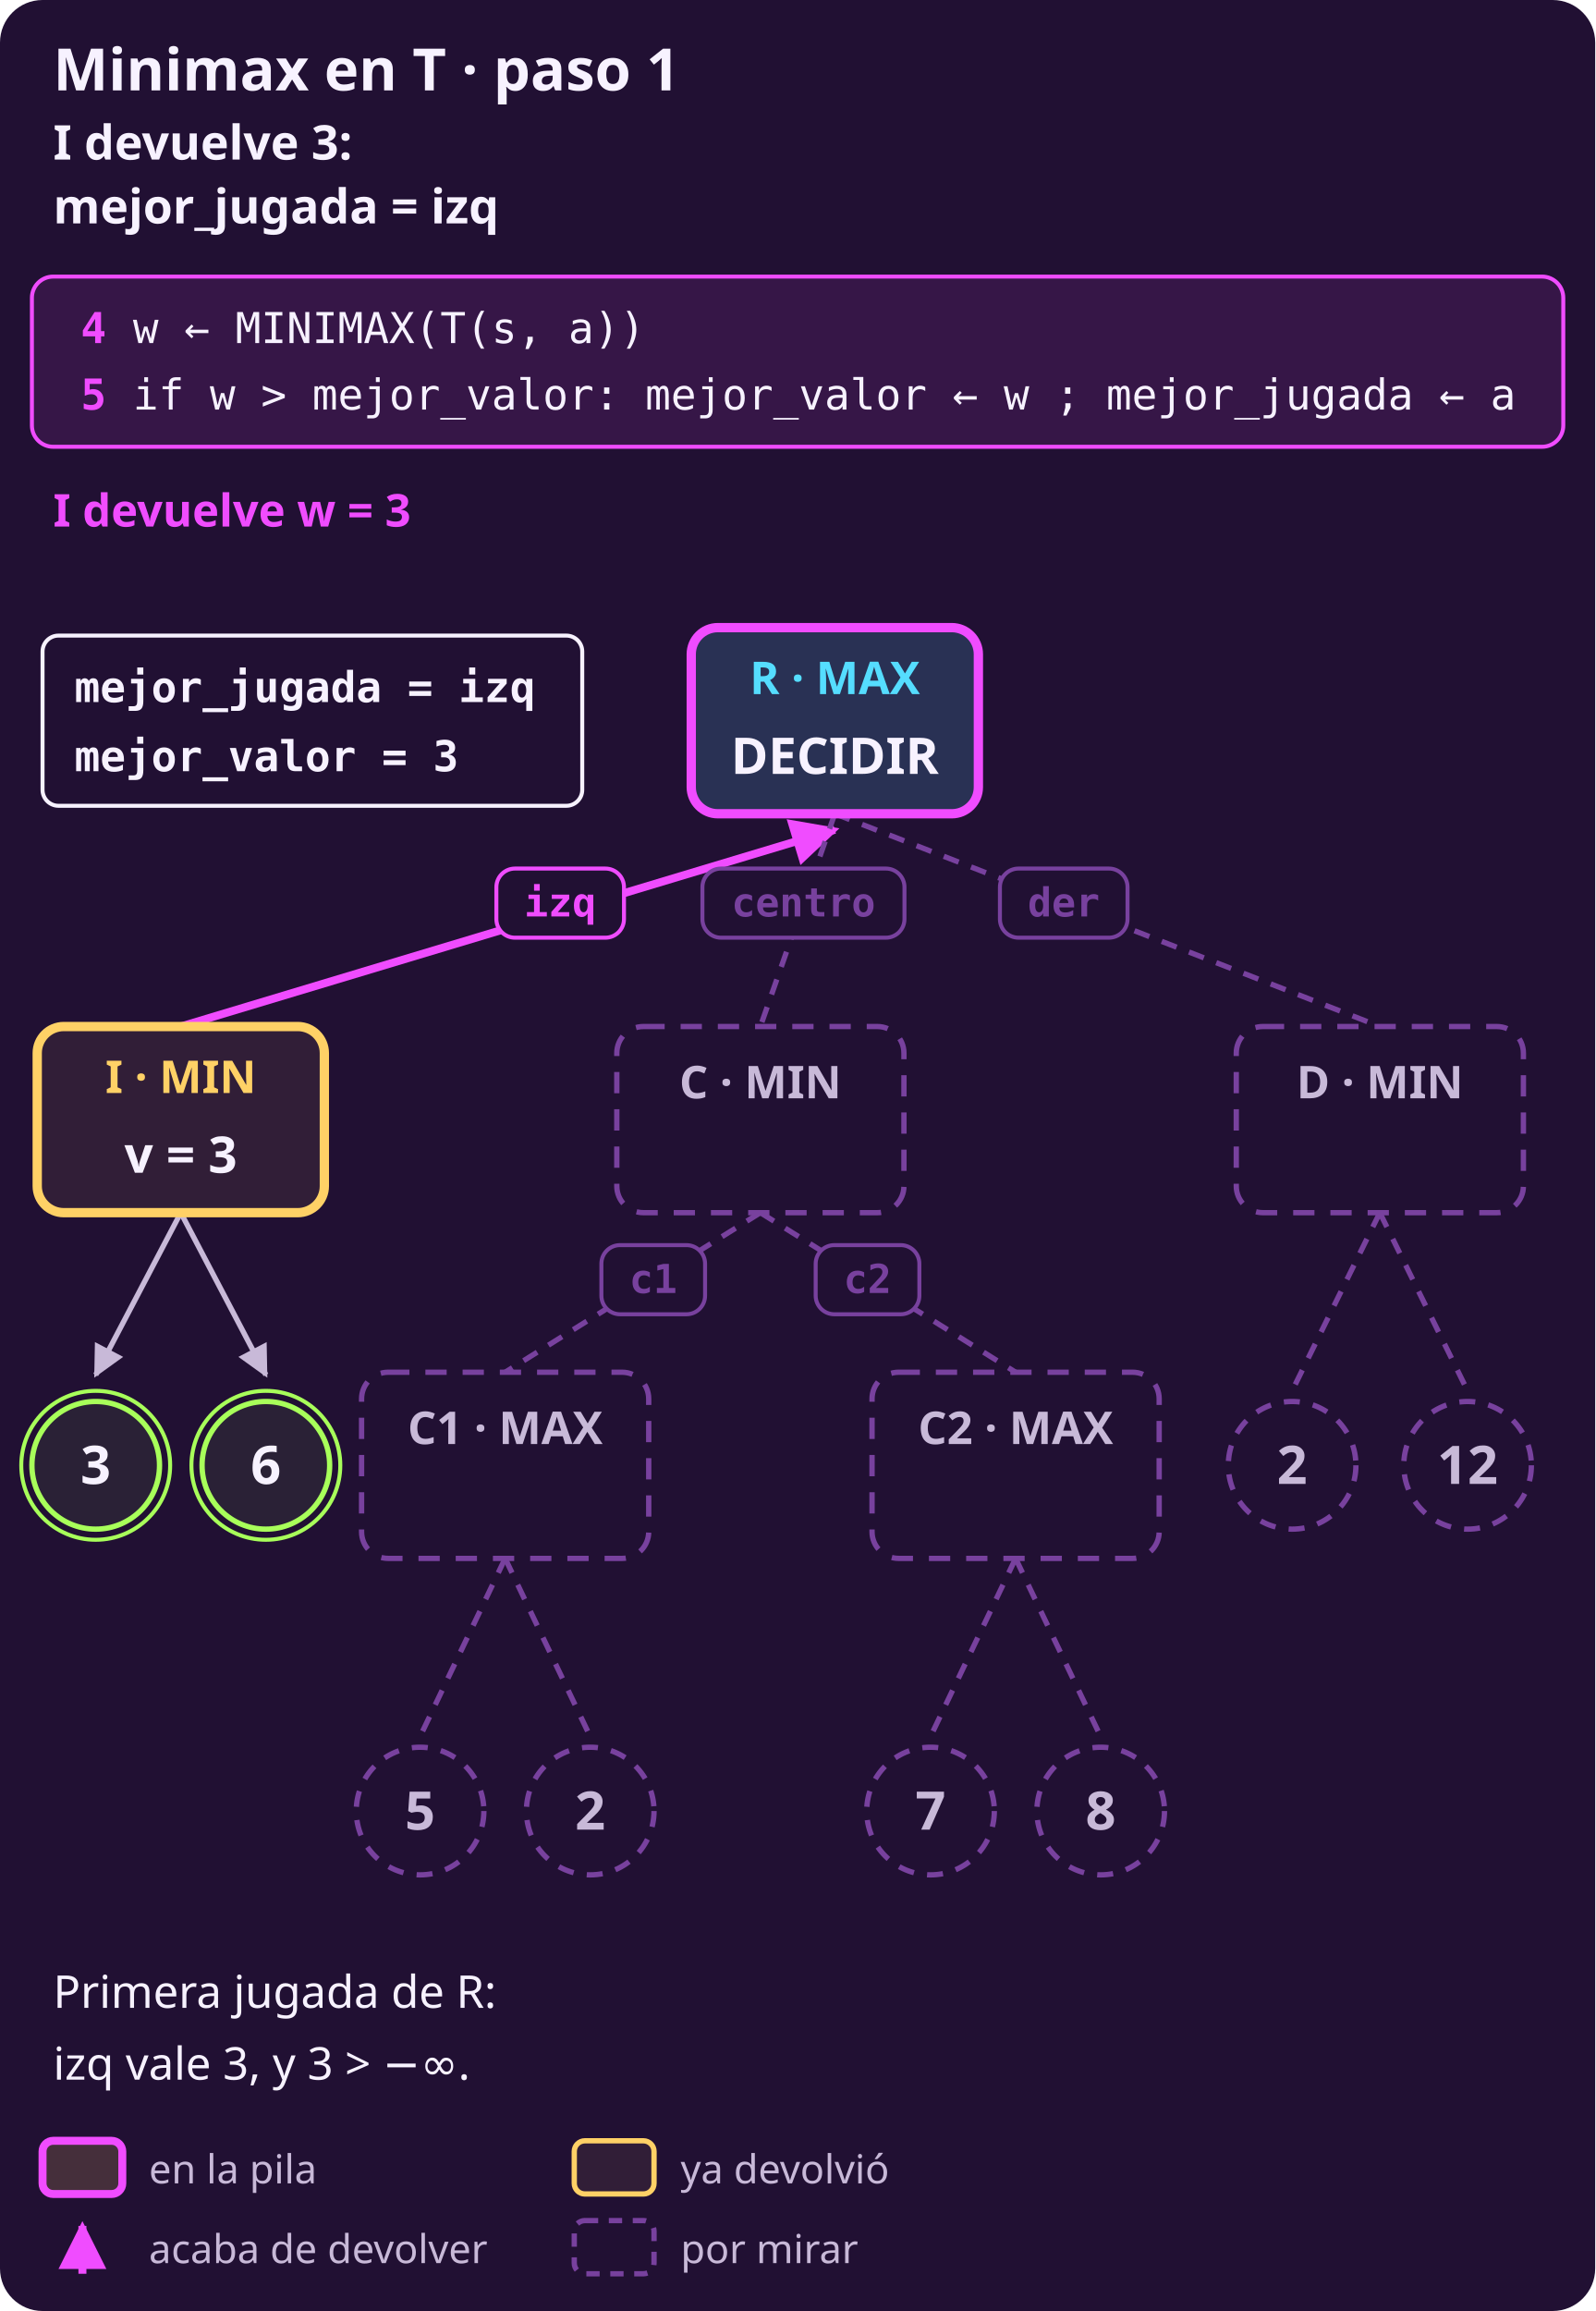
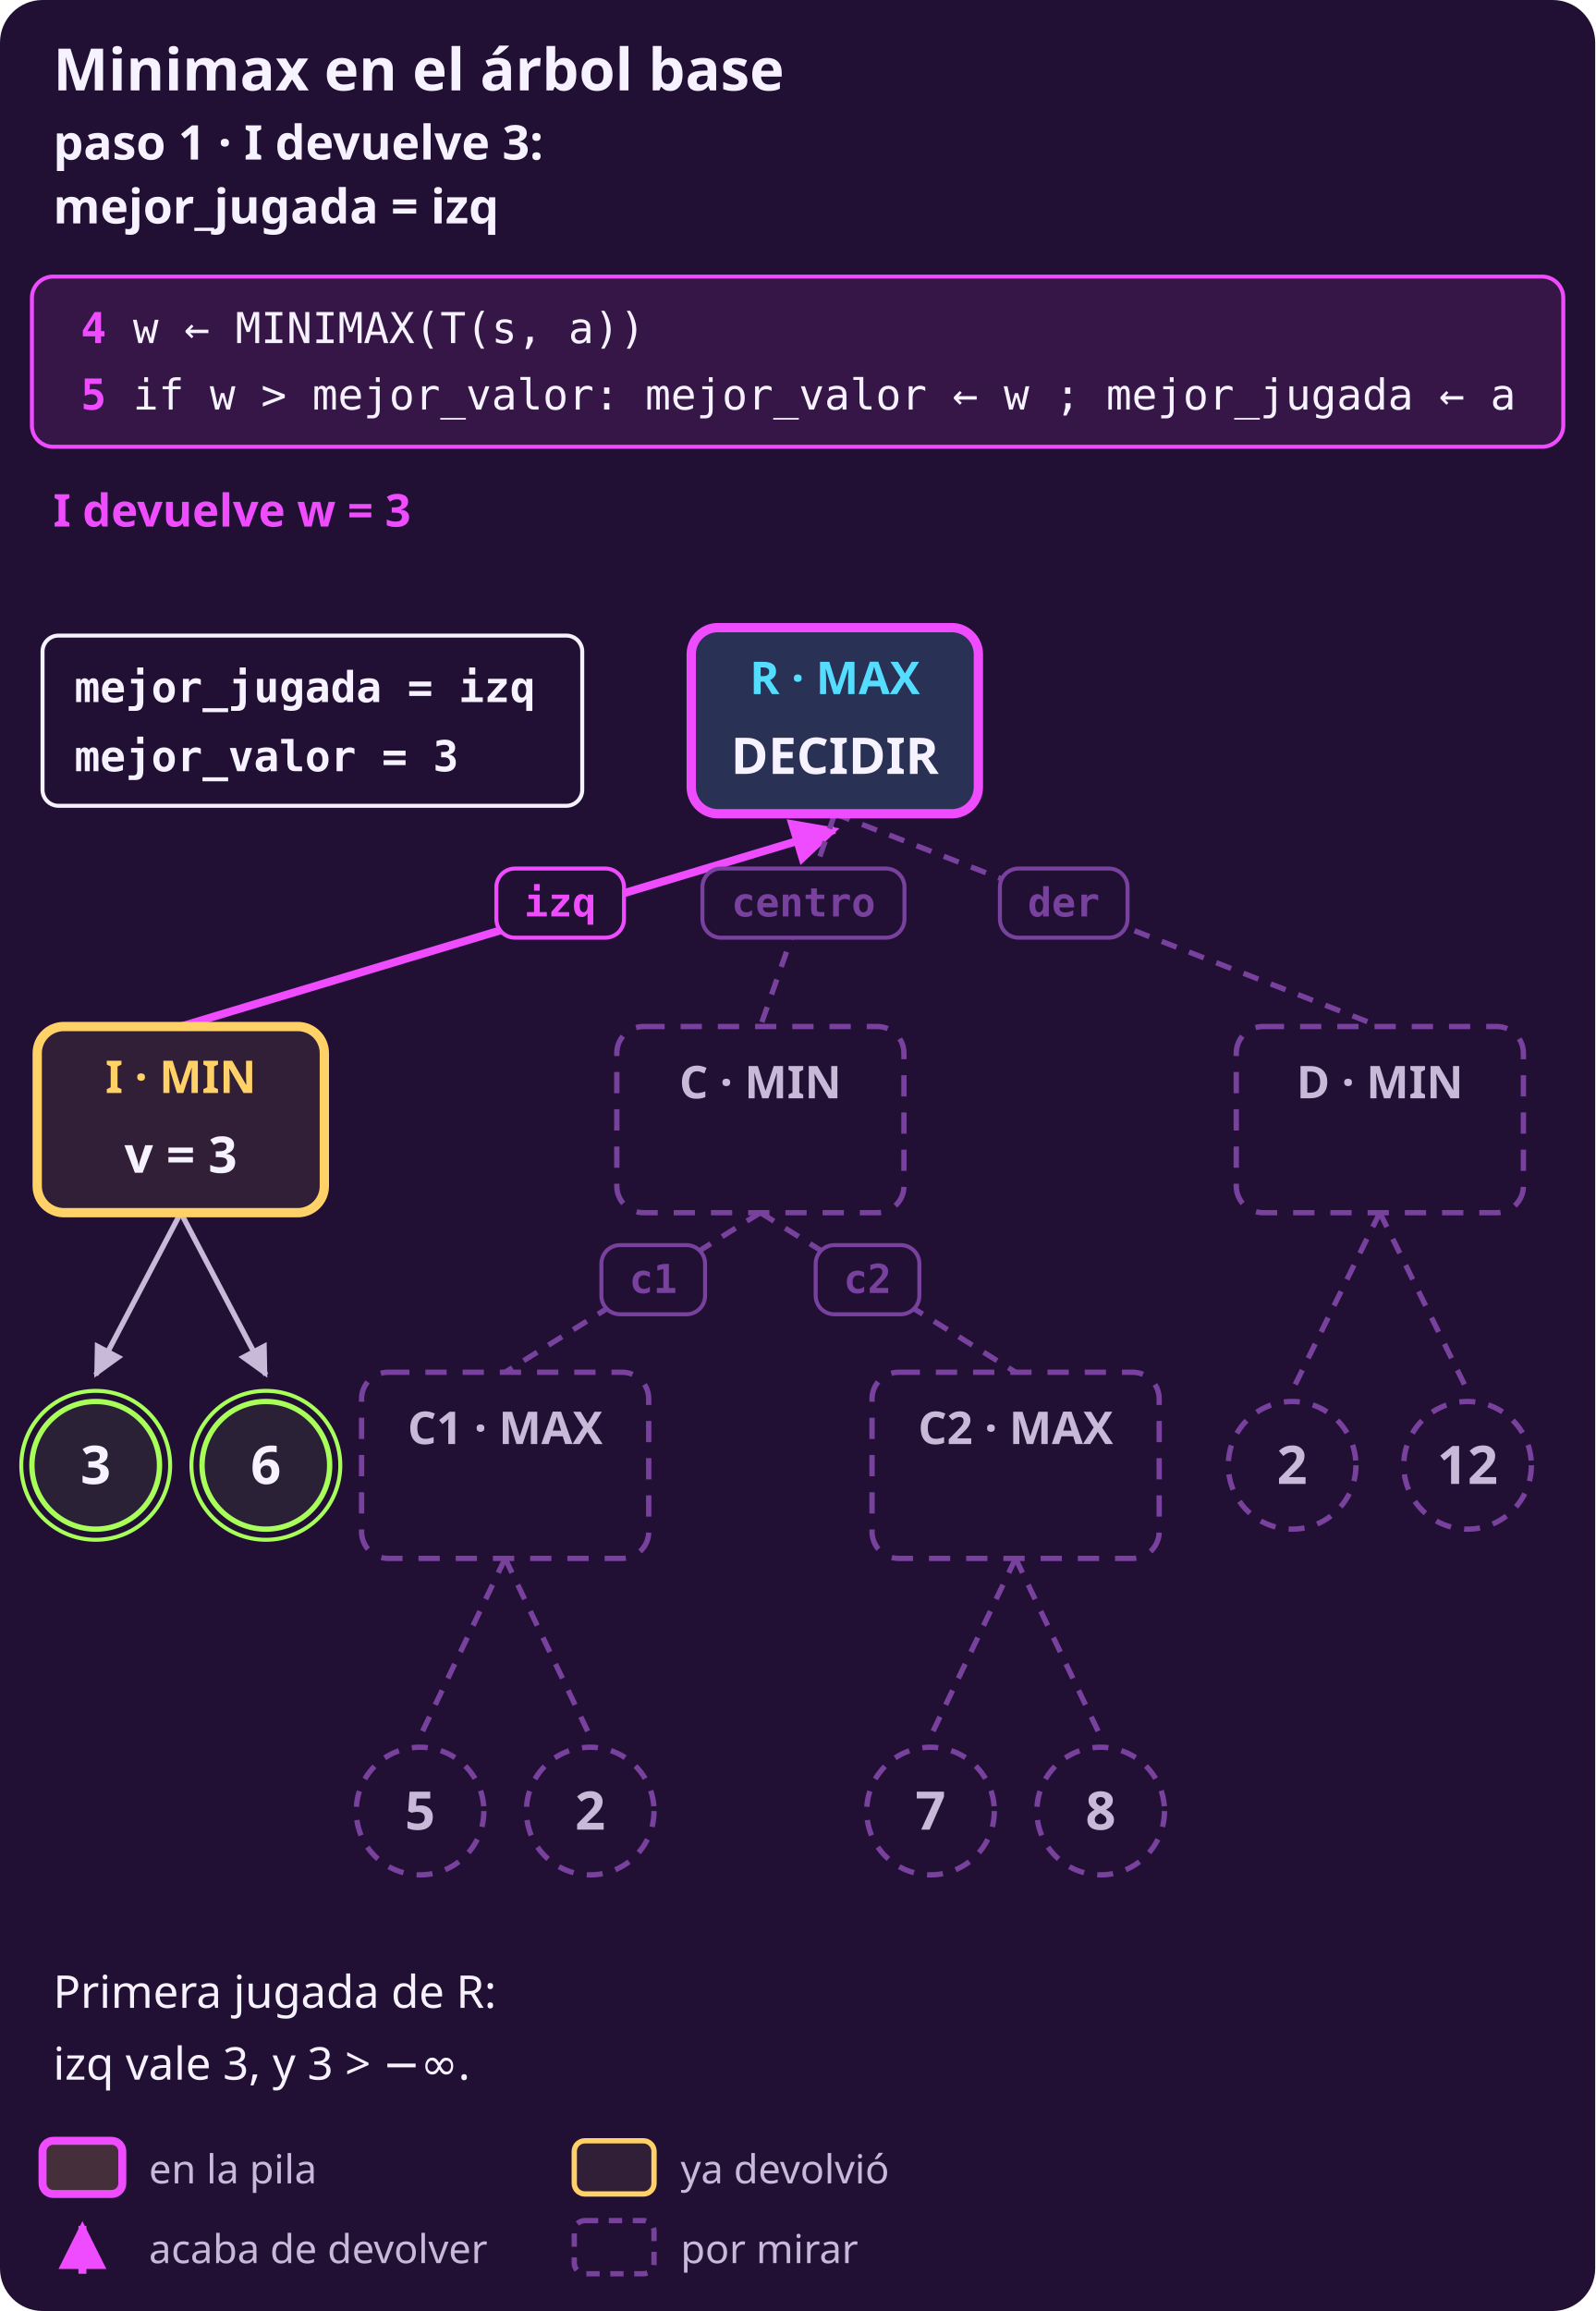
- <svg xmlns="http://www.w3.org/2000/svg" width="600" height="869" viewBox="0 0 600 869" role="img" aria-label="DECIDIR-MINIMAX sobre el árbol T, paso 1 (fila 5 de la traza). Arriba, la banda del pseudocódigo: línea 4: w ← MINIMAX(T(s, a)); línea 5: if w &gt; mejor_valor: mejor_valor ← w ; mejor_jugada ← a. I devuelve w = 3. Recuadro: mejor_jugada = izq · mejor_valor = 3. En el árbol: R en la pila; I ya devolvió v = 3; C por mirar; C1 por mirar; C2 por mirar; D por mirar. Primera jugada de R: izq vale 3, y 3 &gt; −∞.">
+ <svg xmlns="http://www.w3.org/2000/svg" width="600" height="869" viewBox="0 0 600 869" role="img" aria-label="DECIDIR-MINIMAX sobre el árbol base, paso 1 (fila 5 de la traza). Arriba, la banda del pseudocódigo: línea 4: w ← MINIMAX(T(s, a)); línea 5: if w &gt; mejor_valor: mejor_valor ← w ; mejor_jugada ← a. I devuelve w = 3. Recuadro: mejor_jugada = izq · mejor_valor = 3. En el árbol: R en la pila; I ya devolvió v = 3; C por mirar; C1 por mirar; C2 por mirar; D por mirar. Primera jugada de R: izq vale 3, y 3 &gt; −∞.">
  <rect x="0" y="0" width="600" height="869" rx="16" fill="#211033" />
  <defs>
    <marker id="p" viewBox="0 0 10 10" refX="9" refY="5" markerWidth="6" markerHeight="6" orient="auto-start-reverse">
      <path d="M 0 0 L 10 5 L 0 10 z" fill="#f04cff" />
    </marker>
    <marker id="s" viewBox="0 0 10 10" refX="9" refY="5" markerWidth="6" markerHeight="6" orient="auto-start-reverse">
      <path d="M 0 0 L 10 5 L 0 10 z" fill="#c8b9d8" />
    </marker>
  </defs>
-   <text x="20" y="34" fill="#f7f2ff" font-family="system-ui, sans-serif" font-size="22" font-weight="700" text-anchor="start">Minimax en T · paso 1</text>
-   <text x="20" y="60" fill="#f7f2ff" font-family="system-ui, sans-serif" font-size="18" font-weight="700" text-anchor="start">I devuelve 3:</text>
+   <text x="20" y="34" fill="#f7f2ff" font-family="system-ui, sans-serif" font-size="22" font-weight="700" text-anchor="start">Minimax en el árbol base</text>
+   <text x="20" y="60" fill="#f7f2ff" font-family="system-ui, sans-serif" font-size="18" font-weight="700" text-anchor="start">paso 1 · I devuelve 3:</text>
  <text x="20" y="84" fill="#f7f2ff" font-family="system-ui, sans-serif" font-size="18" font-weight="700" text-anchor="start">mejor_jugada = izq</text>
  <rect x="12" y="104" width="576" height="64" rx="8" fill="#361647" stroke="#f04cff" stroke-width="1.5" />
  <text x="40" y="129" fill="#f04cff" font-family="ui-monospace, SFMono-Regular, Menlo, monospace" font-size="16" font-weight="700" text-anchor="end">4</text>
  <text x="50" y="129" fill="#f7f2ff" font-family="ui-monospace, SFMono-Regular, Menlo, monospace" font-size="16" font-weight="normal" text-anchor="start">w ← MINIMAX(T(s, a))</text>
  <text x="40" y="154" fill="#f04cff" font-family="ui-monospace, SFMono-Regular, Menlo, monospace" font-size="16" font-weight="700" text-anchor="end">5</text>
  <text x="50" y="154" fill="#f7f2ff" font-family="ui-monospace, SFMono-Regular, Menlo, monospace" font-size="16" font-weight="normal" text-anchor="start">if w &gt; mejor_valor: mejor_valor ← w ; mejor_jugada ← a</text>
  <text x="20" y="198" fill="#f04cff" font-family="system-ui, sans-serif" font-size="17" font-weight="700" text-anchor="start">I devuelve w = 3</text>
  <line x1="68" y1="386.0" x2="314" y2="312.0" stroke="#f04cff" stroke-width="3" marker-end="url(#p)" />
  <rect x="186.7" y="326.6" width="48" height="26" rx="7" fill="#211033" stroke="#f04cff" stroke-width="1.5" />
  <text x="210.7" y="344.6" fill="#f04cff" font-family="ui-monospace, SFMono-Regular, Menlo, monospace" font-size="15" font-weight="700" text-anchor="middle">izq</text>
  <line x1="68" y1="456.0" x2="36" y2="517.0" stroke="#c8b9d8" stroke-width="2" marker-end="url(#s)" />
  <line x1="68" y1="456.0" x2="100" y2="517.0" stroke="#c8b9d8" stroke-width="2" marker-end="url(#s)" />
  <line x1="314" y1="306.0" x2="286" y2="386.0" stroke="#78419e" stroke-width="2" stroke-dasharray="6 5" />
  <rect x="264.2" y="326.6" width="76" height="26" rx="7" fill="#211033" stroke="#78419e" stroke-width="1.5" />
  <text x="302.2" y="344.6" fill="#78419e" font-family="ui-monospace, SFMono-Regular, Menlo, monospace" font-size="15" font-weight="700" text-anchor="middle">centro</text>
  <line x1="286" y1="456.0" x2="190" y2="516.0" stroke="#78419e" stroke-width="2" stroke-dasharray="6 5" />
  <rect x="226.2" y="468.2" width="39" height="26" rx="7" fill="#211033" stroke="#78419e" stroke-width="1.5" />
  <text x="245.7" y="486.2" fill="#78419e" font-family="ui-monospace, SFMono-Regular, Menlo, monospace" font-size="15" font-weight="700" text-anchor="middle">c1</text>
  <line x1="190" y1="586.0" x2="158" y2="653.0" stroke="#78419e" stroke-width="2" stroke-dasharray="6 5" />
  <line x1="190" y1="586.0" x2="222" y2="653.0" stroke="#78419e" stroke-width="2" stroke-dasharray="6 5" />
  <line x1="286" y1="456.0" x2="382" y2="516.0" stroke="#78419e" stroke-width="2" stroke-dasharray="6 5" />
  <rect x="306.8" y="468.2" width="39" height="26" rx="7" fill="#211033" stroke="#78419e" stroke-width="1.5" />
  <text x="326.3" y="486.2" fill="#78419e" font-family="ui-monospace, SFMono-Regular, Menlo, monospace" font-size="15" font-weight="700" text-anchor="middle">c2</text>
  <line x1="382" y1="586.0" x2="350" y2="653.0" stroke="#78419e" stroke-width="2" stroke-dasharray="6 5" />
  <line x1="382" y1="586.0" x2="414" y2="653.0" stroke="#78419e" stroke-width="2" stroke-dasharray="6 5" />
  <line x1="314" y1="306.0" x2="519" y2="386.0" stroke="#78419e" stroke-width="2" stroke-dasharray="6 5" />
  <rect x="376.1" y="326.6" width="48" height="26" rx="7" fill="#211033" stroke="#78419e" stroke-width="1.5" />
  <text x="400.1" y="344.6" fill="#78419e" font-family="ui-monospace, SFMono-Regular, Menlo, monospace" font-size="15" font-weight="700" text-anchor="middle">der</text>
  <line x1="519" y1="456.0" x2="486" y2="523.0" stroke="#78419e" stroke-width="2" stroke-dasharray="6 5" />
  <line x1="519" y1="456.0" x2="552" y2="523.0" stroke="#78419e" stroke-width="2" stroke-dasharray="6 5" />
  <rect x="260.0" y="236.0" width="108" height="70" rx="10" fill="#293154" stroke="#f04cff" stroke-width="3.5" />
  <text x="314" y="261.0" fill="#55ddff" font-family="system-ui, sans-serif" font-size="17" font-weight="700" text-anchor="middle">R · MAX</text>
  <text x="314" y="291.0" fill="#f7f2ff" font-family="system-ui, sans-serif" font-size="19" font-weight="700" text-anchor="middle">DECIDIR</text>
  <rect x="14.0" y="386.0" width="108" height="70" rx="10" fill="#311e37" stroke="#ffd166" stroke-width="3.5" />
  <text x="68" y="411.0" fill="#ffd166" font-family="system-ui, sans-serif" font-size="17" font-weight="700" text-anchor="middle">I · MIN</text>
  <text x="68" y="441.0" fill="#f7f2ff" font-family="system-ui, sans-serif" font-size="19" font-weight="700" text-anchor="middle">v = 3</text>
  <circle cx="36" cy="551.0" r="28" fill="none" stroke="#a8ff5a" stroke-width="1.5" />
  <circle cx="36" cy="551.0" r="24" fill="#2a2136" stroke="#a8ff5a" stroke-width="2" />
  <text x="36" y="558.0" fill="#f7f2ff" font-family="system-ui, sans-serif" font-size="20" font-weight="700" text-anchor="middle">3</text>
  <circle cx="100" cy="551.0" r="28" fill="none" stroke="#a8ff5a" stroke-width="1.5" />
  <circle cx="100" cy="551.0" r="24" fill="#2a2136" stroke="#a8ff5a" stroke-width="2" />
  <text x="100" y="558.0" fill="#f7f2ff" font-family="system-ui, sans-serif" font-size="20" font-weight="700" text-anchor="middle">6</text>
  <rect x="232.0" y="386.0" width="108" height="70" rx="10" fill="#211033" stroke="#78419e" stroke-width="2" stroke-dasharray="8 6" />
  <text x="286" y="413.0" fill="#c8b9d8" font-family="system-ui, sans-serif" font-size="17" font-weight="700" text-anchor="middle">C · MIN</text>
  <rect x="136.0" y="516.0" width="108" height="70" rx="10" fill="#211033" stroke="#78419e" stroke-width="2" stroke-dasharray="8 6" />
  <text x="190" y="543.0" fill="#c8b9d8" font-family="system-ui, sans-serif" font-size="17" font-weight="700" text-anchor="middle">C1 · MAX</text>
  <circle cx="158" cy="681.0" r="24" fill="#211033" stroke="#78419e" stroke-width="2" stroke-dasharray="6 5" />
  <text x="158" y="688.0" fill="#c8b9d8" font-family="system-ui, sans-serif" font-size="20" font-weight="700" text-anchor="middle">5</text>
  <circle cx="222" cy="681.0" r="24" fill="#211033" stroke="#78419e" stroke-width="2" stroke-dasharray="6 5" />
  <text x="222" y="688.0" fill="#c8b9d8" font-family="system-ui, sans-serif" font-size="20" font-weight="700" text-anchor="middle">2</text>
  <rect x="328.0" y="516.0" width="108" height="70" rx="10" fill="#211033" stroke="#78419e" stroke-width="2" stroke-dasharray="8 6" />
  <text x="382" y="543.0" fill="#c8b9d8" font-family="system-ui, sans-serif" font-size="17" font-weight="700" text-anchor="middle">C2 · MAX</text>
  <circle cx="350" cy="681.0" r="24" fill="#211033" stroke="#78419e" stroke-width="2" stroke-dasharray="6 5" />
  <text x="350" y="688.0" fill="#c8b9d8" font-family="system-ui, sans-serif" font-size="20" font-weight="700" text-anchor="middle">7</text>
  <circle cx="414" cy="681.0" r="24" fill="#211033" stroke="#78419e" stroke-width="2" stroke-dasharray="6 5" />
  <text x="414" y="688.0" fill="#c8b9d8" font-family="system-ui, sans-serif" font-size="20" font-weight="700" text-anchor="middle">8</text>
  <rect x="465.0" y="386.0" width="108" height="70" rx="10" fill="#211033" stroke="#78419e" stroke-width="2" stroke-dasharray="8 6" />
  <text x="519" y="413.0" fill="#c8b9d8" font-family="system-ui, sans-serif" font-size="17" font-weight="700" text-anchor="middle">D · MIN</text>
  <circle cx="486" cy="551.0" r="24" fill="#211033" stroke="#78419e" stroke-width="2" stroke-dasharray="6 5" />
  <text x="486" y="558.0" fill="#c8b9d8" font-family="system-ui, sans-serif" font-size="20" font-weight="700" text-anchor="middle">2</text>
  <circle cx="552" cy="551.0" r="24" fill="#211033" stroke="#78419e" stroke-width="2" stroke-dasharray="6 5" />
  <text x="552" y="558.0" fill="#c8b9d8" font-family="system-ui, sans-serif" font-size="20" font-weight="700" text-anchor="middle">12</text>
  <rect x="16" y="239.0" width="203" height="64" rx="6" fill="#211033" stroke="#f7f2ff" stroke-width="1.5" />
  <text x="28" y="264.0" fill="#f7f2ff" font-family="ui-monospace, SFMono-Regular, Menlo, monospace" font-size="16" font-weight="700" text-anchor="start">mejor_jugada = izq</text>
  <text x="28" y="290.0" fill="#f7f2ff" font-family="ui-monospace, SFMono-Regular, Menlo, monospace" font-size="16" font-weight="700" text-anchor="start">mejor_valor = 3</text>
  <text x="20" y="755.0" fill="#f7f2ff" font-family="system-ui, sans-serif" font-size="17" font-weight="normal" text-anchor="start">Primera jugada de R:</text>
  <text x="20" y="782.0" fill="#f7f2ff" font-family="system-ui, sans-serif" font-size="17" font-weight="normal" text-anchor="start">izq vale 3, y 3 &gt; −∞.</text>
  <rect x="16" y="805.0" width="30" height="20" rx="4" fill="#452f3b" stroke="#f04cff" stroke-width="3" />
  <text x="56" y="821.0" fill="#c8b9d8" font-family="system-ui, sans-serif" font-size="15" font-weight="normal" text-anchor="start">en la pila</text>
  <rect x="216" y="805.0" width="30" height="20" rx="4" fill="#311e37" stroke="#ffd166" stroke-width="2" />
  <text x="256" y="821.0" fill="#c8b9d8" font-family="system-ui, sans-serif" font-size="15" font-weight="normal" text-anchor="start">ya devolvió</text>
  <line x1="31" y1="855.0" x2="31" y2="837.0" stroke="#f04cff" stroke-width="3" marker-end="url(#p)" />
  <text x="56" y="851.0" fill="#c8b9d8" font-family="system-ui, sans-serif" font-size="15" font-weight="normal" text-anchor="start">acaba de devolver</text>
  <rect x="216" y="835.0" width="30" height="20" rx="4" fill="none" stroke="#78419e" stroke-width="2" stroke-dasharray="5 4" />
  <text x="256" y="851.0" fill="#c8b9d8" font-family="system-ui, sans-serif" font-size="15" font-weight="normal" text-anchor="start">por mirar</text>
</svg>
